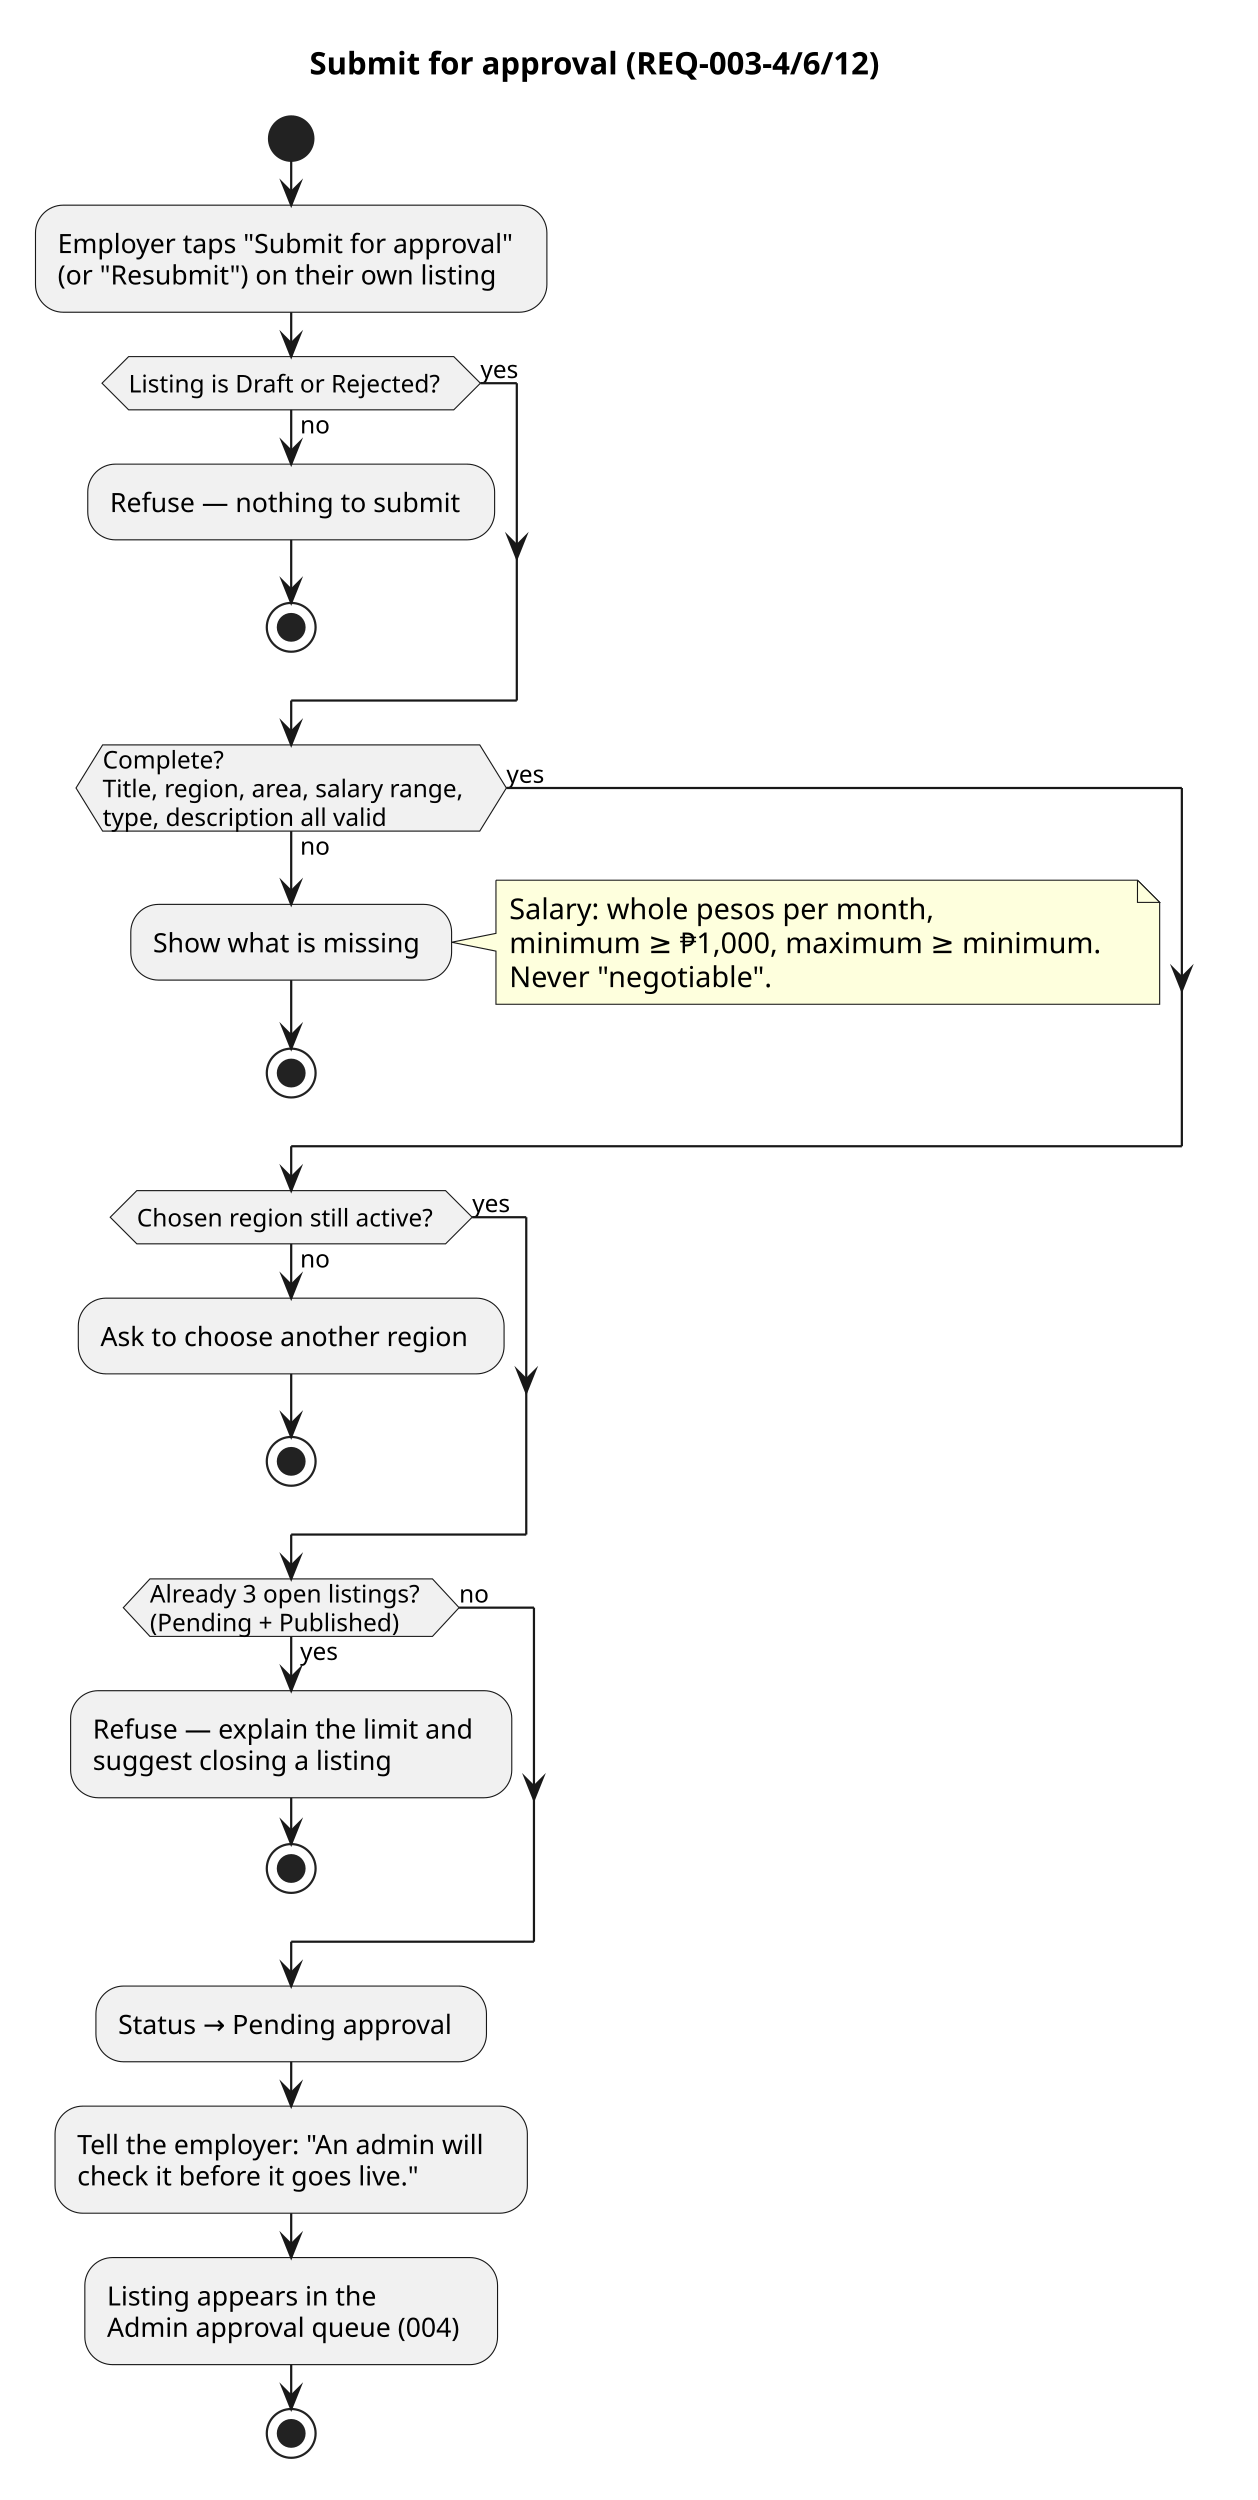
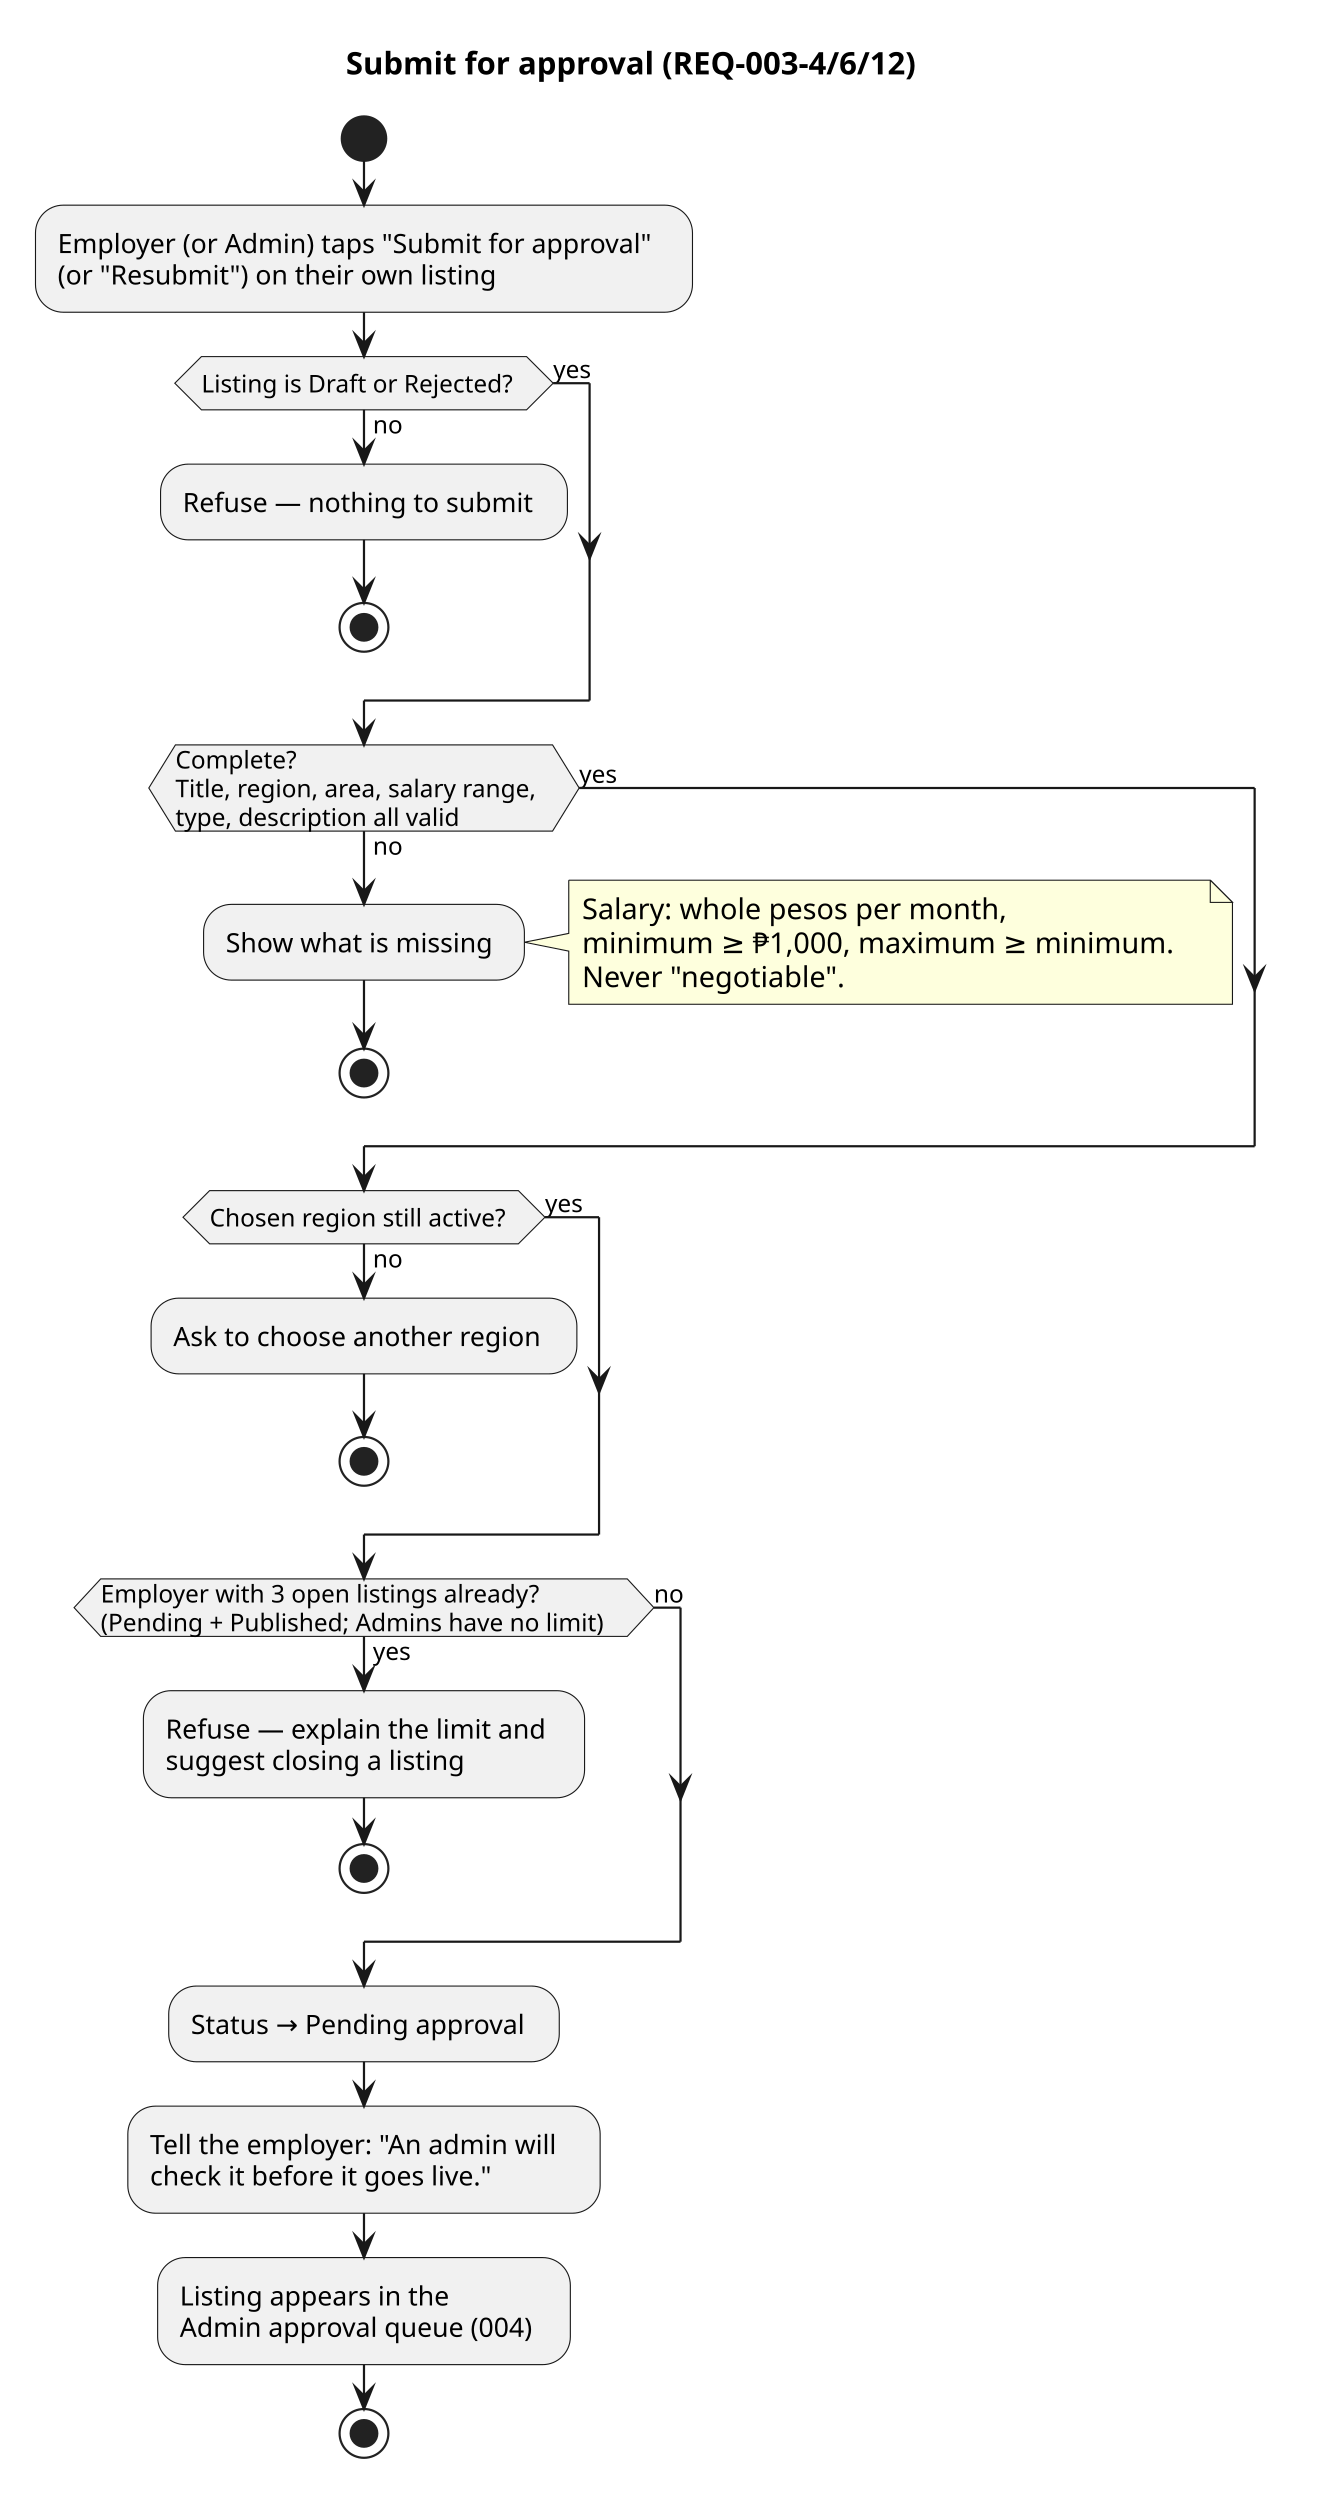
- <svg xmlns="http://www.w3.org/2000/svg" version="1.1" data-diagram-type="ACTIVITY" style="width:567px;height:1127px;background:#FFFFFF;" width="567px" height="1127px" viewBox="0 0 567 1127" zoomAndPan="magnify" preserveAspectRatio="none" contentStyleType="text/css">
+ <svg xmlns="http://www.w3.org/2000/svg" version="1.1" data-diagram-type="ACTIVITY" style="width:600px;height:1127px;background:#FFFFFF;" width="600px" height="1127px" viewBox="0 0 600 1127" zoomAndPan="magnify" preserveAspectRatio="none" contentStyleType="text/css">
  <defs />
  <g font-family="sans-serif" lengthAdjust="spacing">
    <g class="title" data-source-line="2">
-       <text x="139.518" y="33.535" fill="#000" font-size="14" textLength="286.74" font-weight="700">Submit for approval (REQ-003-4/6/12)</text>
+       <text x="155.926" y="33.535" fill="#000" font-size="14" textLength="286.74" font-weight="700">Submit for approval (REQ-003-4/6/12)</text>
    </g>
-     <ellipse cx="131.27" cy="62.488" rx="10" ry="10" fill="#222" style="stroke:#222;stroke-width:1;" />
-     <rect x="16" y="92.488" width="230.539" height="48.266" fill="#F1F1F1" style="stroke:#181818;stroke-width:0.5;" rx="12.5" ry="12.5" />
-     <text x="26" y="114.09" fill="#000" font-size="12" textLength="210.539">Employer taps "Submit for approval"</text>
+     <ellipse cx="164.085" cy="62.488" rx="10" ry="10" fill="#222" style="stroke:#222;stroke-width:1;" />
+     <rect x="16" y="92.488" width="296.17" height="48.266" fill="#F1F1F1" style="stroke:#181818;stroke-width:0.5;" rx="12.5" ry="12.5" />
+     <text x="26" y="114.09" fill="#000" font-size="12" textLength="276.17">Employer (or Admin) taps "Submit for approval"</text>
    <text x="26" y="128.223" fill="#000" font-size="12" textLength="204.41">(or "Resubmit") on their own listing</text>
-     <rect x="39.563" y="209.231" width="183.412" height="34.133" fill="#F1F1F1" style="stroke:#181818;stroke-width:0.5;" rx="12.5" ry="12.5" />
-     <text x="49.563" y="230.833" fill="#000" font-size="12" textLength="163.412">Refuse — nothing to submit</text>
-     <ellipse cx="131.27" cy="282.798" rx="11" ry="11" fill="none" style="stroke:#222;stroke-width:1;" />
-     <ellipse cx="131.27" cy="282.798" rx="6" ry="6" fill="#222" style="stroke:#222;stroke-width:1;" />
-     <polygon points="57.984,160.754,204.555,160.754,216.555,172.754,204.555,184.754,57.984,184.754,45.984,172.754,57.984,160.754" fill="#F1F1F1" style="stroke:#181818;stroke-width:0.5;stroke-linejoin:miter;stroke-miterlimit:10;" />
-     <text x="135.27" y="195.389" fill="#000" font-size="11" textLength="13.583">no</text>
-     <text x="57.984" y="176.911" fill="#000" font-size="11" textLength="146.572">Listing is Draft or Rejected?</text>
-     <text x="216.555" y="170.434" fill="#000" font-size="11" textLength="17.483">yes</text>
-     <path d="M223.578,396.798 L223.578,420.764 L203.578,424.764 L223.578,428.764 L223.578,452.729 A0,0 0 0 0 223.578,452.729 L522.777,452.729 A0,0 0 0 0 522.777,452.729 L522.777,406.798 L512.777,396.798 L223.578,396.798 A0,0 0 0 0 223.578,396.798" style="stroke:#181818;stroke-width:0.5;" fill="#FEFFDD" />
-     <path d="M512.777,396.798 L512.777,406.798 L522.777,406.798 L512.777,396.798" style="stroke:#181818;stroke-width:0.5;" fill="#FEFFDD" />
-     <text x="229.578" y="414.366" fill="#000" font-size="13" textLength="197.507">Salary: whole pesos per month,</text>
-     <text x="229.578" y="429.677" fill="#000" font-size="13" textLength="278.199">minimum ≥ ₱1,000, maximum ≥ minimum.</text>
-     <text x="229.578" y="444.987" fill="#000" font-size="13" textLength="120.459">Never "negotiable".</text>
-     <rect x="58.961" y="407.697" width="144.617" height="34.133" fill="#F1F1F1" style="stroke:#181818;stroke-width:0.5;" rx="12.5" ry="12.5" />
-     <text x="68.961" y="429.299" fill="#000" font-size="12" textLength="124.617">Show what is missing</text>
-     <ellipse cx="131.27" cy="483.729" rx="11" ry="11" fill="none" style="stroke:#222;stroke-width:1;" />
-     <ellipse cx="131.27" cy="483.729" rx="6" ry="6" fill="#222" style="stroke:#222;stroke-width:1;" />
-     <polygon points="46.267,335.798,216.272,335.798,228.272,355.23,216.272,374.663,46.267,374.663,34.267,355.23,46.267,335.798" fill="#F1F1F1" style="stroke:#181818;stroke-width:0.5;stroke-linejoin:miter;stroke-miterlimit:10;" />
-     <text x="135.27" y="385.298" fill="#000" font-size="11" textLength="13.583">no</text>
-     <text x="46.267" y="346.433" fill="#000" font-size="11" textLength="55.752">Complete?</text>
-     <text x="46.267" y="359.388" fill="#000" font-size="11" textLength="170.006">Title, region, area, salary range,</text>
-     <text x="46.267" y="372.343" fill="#000" font-size="11" textLength="134.095">type, description all valid</text>
-     <text x="228.272" y="352.91" fill="#000" font-size="11" textLength="17.483">yes</text>
-     <rect x="35.301" y="585.207" width="191.938" height="34.133" fill="#F1F1F1" style="stroke:#181818;stroke-width:0.5;" rx="12.5" ry="12.5" />
-     <text x="45.301" y="606.809" fill="#000" font-size="12" textLength="171.938">Ask to choose another region</text>
-     <ellipse cx="131.27" cy="658.773" rx="11" ry="11" fill="none" style="stroke:#222;stroke-width:1;" />
-     <ellipse cx="131.27" cy="658.773" rx="6" ry="6" fill="#222" style="stroke:#222;stroke-width:1;" />
-     <polygon points="61.682,536.729,200.857,536.729,212.857,548.729,200.857,560.729,61.682,560.729,49.682,548.729,61.682,536.729" fill="#F1F1F1" style="stroke:#181818;stroke-width:0.5;stroke-linejoin:miter;stroke-miterlimit:10;" />
-     <text x="135.27" y="571.364" fill="#000" font-size="11" textLength="13.583">no</text>
-     <text x="61.682" y="552.887" fill="#000" font-size="11" textLength="139.176">Chosen region still active?</text>
-     <text x="212.857" y="546.409" fill="#000" font-size="11" textLength="17.483">yes</text>
-     <rect x="31.832" y="762.161" width="198.875" height="48.266" fill="#F1F1F1" style="stroke:#181818;stroke-width:0.5;" rx="12.5" ry="12.5" />
-     <text x="41.832" y="783.763" fill="#000" font-size="12" textLength="178.875">Refuse — explain the limit and</text>
-     <text x="41.832" y="797.896" fill="#000" font-size="12" textLength="141.281">suggest closing a listing</text>
-     <ellipse cx="131.27" cy="842.316" rx="11" ry="11" fill="none" style="stroke:#222;stroke-width:1;" />
-     <ellipse cx="131.27" cy="842.316" rx="6" ry="6" fill="#222" style="stroke:#222;stroke-width:1;" />
-     <polygon points="67.584,711.773,194.955,711.773,206.955,724.729,194.955,737.684,67.584,737.684,55.584,724.729,67.584,711.773" fill="#F1F1F1" style="stroke:#181818;stroke-width:0.5;stroke-linejoin:miter;stroke-miterlimit:10;" />
-     <text x="135.27" y="748.318" fill="#000" font-size="11" textLength="17.483">yes</text>
-     <text x="67.584" y="722.408" fill="#000" font-size="11" textLength="127.37">Already 3 open listings?</text>
-     <text x="67.584" y="735.363" fill="#000" font-size="11" textLength="117.358">(Pending + Published)</text>
-     <text x="206.955" y="722.408" fill="#000" font-size="11" textLength="13.583">no</text>
-     <rect x="43.24" y="895.316" width="176.059" height="34.133" fill="#F1F1F1" style="stroke:#181818;stroke-width:0.5;" rx="12.5" ry="12.5" />
-     <text x="53.24" y="916.918" fill="#000" font-size="12" textLength="156.059">Status → Pending approval</text>
-     <rect x="24.81" y="949.449" width="212.92" height="48.266" fill="#F1F1F1" style="stroke:#181818;stroke-width:0.5;" rx="12.5" ry="12.5" />
-     <text x="34.81" y="971.051" fill="#000" font-size="12" textLength="192.92">Tell the employer: "An admin will</text>
-     <text x="34.81" y="985.184" fill="#000" font-size="12" textLength="161.725">check it before it goes live."</text>
-     <rect x="38.245" y="1017.715" width="186.049" height="48.266" fill="#F1F1F1" style="stroke:#181818;stroke-width:0.5;" rx="12.5" ry="12.5" />
-     <text x="48.245" y="1039.316" fill="#000" font-size="12" textLength="125.871">Listing appears in the</text>
-     <text x="48.245" y="1053.449" fill="#000" font-size="12" textLength="166.049">Admin approval queue (004)</text>
-     <ellipse cx="131.27" cy="1096.98" rx="11" ry="11" fill="none" style="stroke:#222;stroke-width:1;" />
-     <ellipse cx="131.27" cy="1096.98" rx="6" ry="6" fill="#222" style="stroke:#222;stroke-width:1;" />
-     <line x1="131.27" y1="72.488" x2="131.27" y2="92.488" style="stroke:#181818;stroke-width:1;" />
-     <polygon points="127.27,82.488,131.27,92.488,135.27,82.488,131.27,86.488" fill="#181818" style="stroke:#181818;stroke-width:1;stroke-linejoin:miter;stroke-miterlimit:10;" />
-     <line x1="131.27" y1="243.364" x2="131.27" y2="271.798" style="stroke:#181818;stroke-width:1;" />
-     <polygon points="127.27,261.798,131.27,271.798,135.27,261.798,131.27,265.798" fill="#181818" style="stroke:#181818;stroke-width:1;stroke-linejoin:miter;stroke-miterlimit:10;" />
-     <line x1="131.27" y1="184.754" x2="131.27" y2="209.231" style="stroke:#181818;stroke-width:1;" />
-     <polygon points="127.27,199.231,131.27,209.231,135.27,199.231,131.27,203.231" fill="#181818" style="stroke:#181818;stroke-width:1;stroke-linejoin:miter;stroke-miterlimit:10;" />
-     <line x1="216.555" y1="172.754" x2="232.976" y2="172.754" style="stroke:#181818;stroke-width:1;" />
-     <polygon points="228.976,241.798,232.976,251.798,236.976,241.798,232.976,245.798" fill="#181818" style="stroke:#181818;stroke-width:1;stroke-linejoin:miter;stroke-miterlimit:10;" />
-     <line x1="232.976" y1="172.754" x2="232.976" y2="315.798" style="stroke:#181818;stroke-width:1;" />
-     <line x1="232.976" y1="315.798" x2="131.27" y2="315.798" style="stroke:#181818;stroke-width:1;" />
-     <line x1="131.27" y1="315.798" x2="131.27" y2="335.798" style="stroke:#181818;stroke-width:1;" />
-     <polygon points="127.27,325.798,131.27,335.798,135.27,325.798,131.27,329.798" fill="#181818" style="stroke:#181818;stroke-width:1;stroke-linejoin:miter;stroke-miterlimit:10;" />
-     <line x1="131.27" y1="140.754" x2="131.27" y2="160.754" style="stroke:#181818;stroke-width:1;" />
-     <polygon points="127.27,150.754,131.27,160.754,135.27,150.754,131.27,154.754" fill="#181818" style="stroke:#181818;stroke-width:1;stroke-linejoin:miter;stroke-miterlimit:10;" />
-     <line x1="131.27" y1="441.83" x2="131.27" y2="472.729" style="stroke:#181818;stroke-width:1;" />
-     <polygon points="127.27,462.729,131.27,472.729,135.27,462.729,131.27,466.729" fill="#181818" style="stroke:#181818;stroke-width:1;stroke-linejoin:miter;stroke-miterlimit:10;" />
-     <line x1="131.27" y1="374.663" x2="131.27" y2="407.697" style="stroke:#181818;stroke-width:1;" />
-     <polygon points="127.27,397.697,131.27,407.697,135.27,397.697,131.27,401.697" fill="#181818" style="stroke:#181818;stroke-width:1;stroke-linejoin:miter;stroke-miterlimit:10;" />
-     <line x1="228.272" y1="355.23" x2="532.777" y2="355.23" style="stroke:#181818;stroke-width:1;" />
-     <polygon points="528.777,436.547,532.777,446.547,536.777,436.547,532.777,440.547" fill="#181818" style="stroke:#181818;stroke-width:1;stroke-linejoin:miter;stroke-miterlimit:10;" />
-     <line x1="532.777" y1="355.23" x2="532.777" y2="516.729" style="stroke:#181818;stroke-width:1;" />
-     <line x1="532.777" y1="516.729" x2="131.27" y2="516.729" style="stroke:#181818;stroke-width:1;" />
-     <line x1="131.27" y1="516.729" x2="131.27" y2="536.729" style="stroke:#181818;stroke-width:1;" />
-     <polygon points="127.27,526.729,131.27,536.729,135.27,526.729,131.27,530.729" fill="#181818" style="stroke:#181818;stroke-width:1;stroke-linejoin:miter;stroke-miterlimit:10;" />
-     <line x1="131.27" y1="619.34" x2="131.27" y2="647.773" style="stroke:#181818;stroke-width:1;" />
-     <polygon points="127.27,637.773,131.27,647.773,135.27,637.773,131.27,641.773" fill="#181818" style="stroke:#181818;stroke-width:1;stroke-linejoin:miter;stroke-miterlimit:10;" />
-     <line x1="131.27" y1="560.729" x2="131.27" y2="585.207" style="stroke:#181818;stroke-width:1;" />
-     <polygon points="127.27,575.207,131.27,585.207,135.27,575.207,131.27,579.207" fill="#181818" style="stroke:#181818;stroke-width:1;stroke-linejoin:miter;stroke-miterlimit:10;" />
-     <line x1="212.857" y1="548.729" x2="237.238" y2="548.729" style="stroke:#181818;stroke-width:1;" />
-     <polygon points="233.238,617.773,237.238,627.773,241.238,617.773,237.238,621.773" fill="#181818" style="stroke:#181818;stroke-width:1;stroke-linejoin:miter;stroke-miterlimit:10;" />
-     <line x1="237.238" y1="548.729" x2="237.238" y2="691.773" style="stroke:#181818;stroke-width:1;" />
-     <line x1="237.238" y1="691.773" x2="131.27" y2="691.773" style="stroke:#181818;stroke-width:1;" />
-     <line x1="131.27" y1="691.773" x2="131.27" y2="711.773" style="stroke:#181818;stroke-width:1;" />
-     <polygon points="127.27,701.773,131.27,711.773,135.27,701.773,131.27,705.773" fill="#181818" style="stroke:#181818;stroke-width:1;stroke-linejoin:miter;stroke-miterlimit:10;" />
-     <line x1="131.27" y1="810.427" x2="131.27" y2="831.316" style="stroke:#181818;stroke-width:1;" />
-     <polygon points="127.27,821.316,131.27,831.316,135.27,821.316,131.27,825.316" fill="#181818" style="stroke:#181818;stroke-width:1;stroke-linejoin:miter;stroke-miterlimit:10;" />
-     <line x1="131.27" y1="737.684" x2="131.27" y2="762.161" style="stroke:#181818;stroke-width:1;" />
-     <polygon points="127.27,752.161,131.27,762.161,135.27,752.161,131.27,756.161" fill="#181818" style="stroke:#181818;stroke-width:1;stroke-linejoin:miter;stroke-miterlimit:10;" />
-     <line x1="206.955" y1="724.729" x2="240.707" y2="724.729" style="stroke:#181818;stroke-width:1;" />
-     <polygon points="236.707,801.316,240.707,811.316,244.707,801.316,240.707,805.316" fill="#181818" style="stroke:#181818;stroke-width:1;stroke-linejoin:miter;stroke-miterlimit:10;" />
-     <line x1="240.707" y1="724.729" x2="240.707" y2="875.316" style="stroke:#181818;stroke-width:1;" />
-     <line x1="240.707" y1="875.316" x2="131.27" y2="875.316" style="stroke:#181818;stroke-width:1;" />
-     <line x1="131.27" y1="875.316" x2="131.27" y2="895.316" style="stroke:#181818;stroke-width:1;" />
-     <polygon points="127.27,885.316,131.27,895.316,135.27,885.316,131.27,889.316" fill="#181818" style="stroke:#181818;stroke-width:1;stroke-linejoin:miter;stroke-miterlimit:10;" />
-     <line x1="131.27" y1="929.449" x2="131.27" y2="949.449" style="stroke:#181818;stroke-width:1;" />
-     <polygon points="127.27,939.449,131.27,949.449,135.27,939.449,131.27,943.449" fill="#181818" style="stroke:#181818;stroke-width:1;stroke-linejoin:miter;stroke-miterlimit:10;" />
-     <line x1="131.27" y1="997.715" x2="131.27" y2="1017.715" style="stroke:#181818;stroke-width:1;" />
-     <polygon points="127.27,1007.715,131.27,1017.715,135.27,1007.715,131.27,1011.715" fill="#181818" style="stroke:#181818;stroke-width:1;stroke-linejoin:miter;stroke-miterlimit:10;" />
-     <line x1="131.27" y1="1065.98" x2="131.27" y2="1085.98" style="stroke:#181818;stroke-width:1;" />
-     <polygon points="127.27,1075.98,131.27,1085.98,135.27,1075.98,131.27,1079.98" fill="#181818" style="stroke:#181818;stroke-width:1;stroke-linejoin:miter;stroke-miterlimit:10;" />
+     <rect x="72.379" y="209.231" width="183.412" height="34.133" fill="#F1F1F1" style="stroke:#181818;stroke-width:0.5;" rx="12.5" ry="12.5" />
+     <text x="82.379" y="230.833" fill="#000" font-size="12" textLength="163.412">Refuse — nothing to submit</text>
+     <ellipse cx="164.085" cy="282.798" rx="11" ry="11" fill="none" style="stroke:#222;stroke-width:1;" />
+     <ellipse cx="164.085" cy="282.798" rx="6" ry="6" fill="#222" style="stroke:#222;stroke-width:1;" />
+     <polygon points="90.799,160.754,237.371,160.754,249.371,172.754,237.371,184.754,90.799,184.754,78.799,172.754,90.799,160.754" fill="#F1F1F1" style="stroke:#181818;stroke-width:0.5;stroke-linejoin:miter;stroke-miterlimit:10;" />
+     <text x="168.085" y="195.389" fill="#000" font-size="11" textLength="13.583">no</text>
+     <text x="90.799" y="176.911" fill="#000" font-size="11" textLength="146.572">Listing is Draft or Rejected?</text>
+     <text x="249.371" y="170.434" fill="#000" font-size="11" textLength="17.483">yes</text>
+     <path d="M256.394,396.798 L256.394,420.764 L236.394,424.764 L256.394,428.764 L256.394,452.729 A0,0 0 0 0 256.394,452.729 L555.592,452.729 A0,0 0 0 0 555.592,452.729 L555.592,406.798 L545.592,396.798 L256.394,396.798 A0,0 0 0 0 256.394,396.798" style="stroke:#181818;stroke-width:0.5;" fill="#FEFFDD" />
+     <path d="M545.592,396.798 L545.592,406.798 L555.592,406.798 L545.592,396.798" style="stroke:#181818;stroke-width:0.5;" fill="#FEFFDD" />
+     <text x="262.394" y="414.366" fill="#000" font-size="13" textLength="197.507">Salary: whole pesos per month,</text>
+     <text x="262.394" y="429.677" fill="#000" font-size="13" textLength="278.199">minimum ≥ ₱1,000, maximum ≥ minimum.</text>
+     <text x="262.394" y="444.987" fill="#000" font-size="13" textLength="120.459">Never "negotiable".</text>
+     <rect x="91.776" y="407.697" width="144.617" height="34.133" fill="#F1F1F1" style="stroke:#181818;stroke-width:0.5;" rx="12.5" ry="12.5" />
+     <text x="101.776" y="429.299" fill="#000" font-size="12" textLength="124.617">Show what is missing</text>
+     <ellipse cx="164.085" cy="483.729" rx="11" ry="11" fill="none" style="stroke:#222;stroke-width:1;" />
+     <ellipse cx="164.085" cy="483.729" rx="6" ry="6" fill="#222" style="stroke:#222;stroke-width:1;" />
+     <polygon points="79.082,335.798,249.088,335.798,261.088,355.23,249.088,374.663,79.082,374.663,67.082,355.23,79.082,335.798" fill="#F1F1F1" style="stroke:#181818;stroke-width:0.5;stroke-linejoin:miter;stroke-miterlimit:10;" />
+     <text x="168.085" y="385.298" fill="#000" font-size="11" textLength="13.583">no</text>
+     <text x="79.082" y="346.433" fill="#000" font-size="11" textLength="55.752">Complete?</text>
+     <text x="79.082" y="359.388" fill="#000" font-size="11" textLength="170.006">Title, region, area, salary range,</text>
+     <text x="79.082" y="372.343" fill="#000" font-size="11" textLength="134.095">type, description all valid</text>
+     <text x="261.088" y="352.91" fill="#000" font-size="11" textLength="17.483">yes</text>
+     <rect x="68.116" y="585.207" width="191.938" height="34.133" fill="#F1F1F1" style="stroke:#181818;stroke-width:0.5;" rx="12.5" ry="12.5" />
+     <text x="78.116" y="606.809" fill="#000" font-size="12" textLength="171.938">Ask to choose another region</text>
+     <ellipse cx="164.085" cy="658.773" rx="11" ry="11" fill="none" style="stroke:#222;stroke-width:1;" />
+     <ellipse cx="164.085" cy="658.773" rx="6" ry="6" fill="#222" style="stroke:#222;stroke-width:1;" />
+     <polygon points="94.497,536.729,233.673,536.729,245.673,548.729,233.673,560.729,94.497,560.729,82.497,548.729,94.497,536.729" fill="#F1F1F1" style="stroke:#181818;stroke-width:0.5;stroke-linejoin:miter;stroke-miterlimit:10;" />
+     <text x="168.085" y="571.364" fill="#000" font-size="11" textLength="13.583">no</text>
+     <text x="94.497" y="552.887" fill="#000" font-size="11" textLength="139.176">Chosen region still active?</text>
+     <text x="245.673" y="546.409" fill="#000" font-size="11" textLength="17.483">yes</text>
+     <rect x="64.647" y="762.161" width="198.875" height="48.266" fill="#F1F1F1" style="stroke:#181818;stroke-width:0.5;" rx="12.5" ry="12.5" />
+     <text x="74.647" y="783.763" fill="#000" font-size="12" textLength="178.875">Refuse — explain the limit and</text>
+     <text x="74.647" y="797.896" fill="#000" font-size="12" textLength="141.281">suggest closing a listing</text>
+     <ellipse cx="164.085" cy="842.316" rx="11" ry="11" fill="none" style="stroke:#222;stroke-width:1;" />
+     <ellipse cx="164.085" cy="842.316" rx="6" ry="6" fill="#222" style="stroke:#222;stroke-width:1;" />
+     <polygon points="45.392,711.773,282.778,711.773,294.778,724.729,282.778,737.684,45.392,737.684,33.392,724.729,45.392,711.773" fill="#F1F1F1" style="stroke:#181818;stroke-width:0.5;stroke-linejoin:miter;stroke-miterlimit:10;" />
+     <text x="168.085" y="748.318" fill="#000" font-size="11" textLength="17.483">yes</text>
+     <text x="45.392" y="722.408" fill="#000" font-size="11" textLength="204.88">Employer with 3 open listings already?</text>
+     <text x="45.392" y="735.363" fill="#000" font-size="11" textLength="237.386">(Pending + Published; Admins have no limit)</text>
+     <text x="294.778" y="722.408" fill="#000" font-size="11" textLength="13.583">no</text>
+     <rect x="76.056" y="895.316" width="176.059" height="34.133" fill="#F1F1F1" style="stroke:#181818;stroke-width:0.5;" rx="12.5" ry="12.5" />
+     <text x="86.056" y="916.918" fill="#000" font-size="12" textLength="156.059">Status → Pending approval</text>
+     <rect x="57.625" y="949.449" width="212.92" height="48.266" fill="#F1F1F1" style="stroke:#181818;stroke-width:0.5;" rx="12.5" ry="12.5" />
+     <text x="67.625" y="971.051" fill="#000" font-size="12" textLength="192.92">Tell the employer: "An admin will</text>
+     <text x="67.625" y="985.184" fill="#000" font-size="12" textLength="161.725">check it before it goes live."</text>
+     <rect x="71.061" y="1017.715" width="186.049" height="48.266" fill="#F1F1F1" style="stroke:#181818;stroke-width:0.5;" rx="12.5" ry="12.5" />
+     <text x="81.061" y="1039.316" fill="#000" font-size="12" textLength="125.871">Listing appears in the</text>
+     <text x="81.061" y="1053.449" fill="#000" font-size="12" textLength="166.049">Admin approval queue (004)</text>
+     <ellipse cx="164.085" cy="1096.98" rx="11" ry="11" fill="none" style="stroke:#222;stroke-width:1;" />
+     <ellipse cx="164.085" cy="1096.98" rx="6" ry="6" fill="#222" style="stroke:#222;stroke-width:1;" />
+     <line x1="164.085" y1="72.488" x2="164.085" y2="92.488" style="stroke:#181818;stroke-width:1;" />
+     <polygon points="160.085,82.488,164.085,92.488,168.085,82.488,164.085,86.488" fill="#181818" style="stroke:#181818;stroke-width:1;stroke-linejoin:miter;stroke-miterlimit:10;" />
+     <line x1="164.085" y1="243.364" x2="164.085" y2="271.798" style="stroke:#181818;stroke-width:1;" />
+     <polygon points="160.085,261.798,164.085,271.798,168.085,261.798,164.085,265.798" fill="#181818" style="stroke:#181818;stroke-width:1;stroke-linejoin:miter;stroke-miterlimit:10;" />
+     <line x1="164.085" y1="184.754" x2="164.085" y2="209.231" style="stroke:#181818;stroke-width:1;" />
+     <polygon points="160.085,199.231,164.085,209.231,168.085,199.231,164.085,203.231" fill="#181818" style="stroke:#181818;stroke-width:1;stroke-linejoin:miter;stroke-miterlimit:10;" />
+     <line x1="249.371" y1="172.754" x2="265.791" y2="172.754" style="stroke:#181818;stroke-width:1;" />
+     <polygon points="261.791,241.798,265.791,251.798,269.791,241.798,265.791,245.798" fill="#181818" style="stroke:#181818;stroke-width:1;stroke-linejoin:miter;stroke-miterlimit:10;" />
+     <line x1="265.791" y1="172.754" x2="265.791" y2="315.798" style="stroke:#181818;stroke-width:1;" />
+     <line x1="265.791" y1="315.798" x2="164.085" y2="315.798" style="stroke:#181818;stroke-width:1;" />
+     <line x1="164.085" y1="315.798" x2="164.085" y2="335.798" style="stroke:#181818;stroke-width:1;" />
+     <polygon points="160.085,325.798,164.085,335.798,168.085,325.798,164.085,329.798" fill="#181818" style="stroke:#181818;stroke-width:1;stroke-linejoin:miter;stroke-miterlimit:10;" />
+     <line x1="164.085" y1="140.754" x2="164.085" y2="160.754" style="stroke:#181818;stroke-width:1;" />
+     <polygon points="160.085,150.754,164.085,160.754,168.085,150.754,164.085,154.754" fill="#181818" style="stroke:#181818;stroke-width:1;stroke-linejoin:miter;stroke-miterlimit:10;" />
+     <line x1="164.085" y1="441.83" x2="164.085" y2="472.729" style="stroke:#181818;stroke-width:1;" />
+     <polygon points="160.085,462.729,164.085,472.729,168.085,462.729,164.085,466.729" fill="#181818" style="stroke:#181818;stroke-width:1;stroke-linejoin:miter;stroke-miterlimit:10;" />
+     <line x1="164.085" y1="374.663" x2="164.085" y2="407.697" style="stroke:#181818;stroke-width:1;" />
+     <polygon points="160.085,397.697,164.085,407.697,168.085,397.697,164.085,401.697" fill="#181818" style="stroke:#181818;stroke-width:1;stroke-linejoin:miter;stroke-miterlimit:10;" />
+     <line x1="261.088" y1="355.23" x2="565.592" y2="355.23" style="stroke:#181818;stroke-width:1;" />
+     <polygon points="561.592,436.547,565.592,446.547,569.592,436.547,565.592,440.547" fill="#181818" style="stroke:#181818;stroke-width:1;stroke-linejoin:miter;stroke-miterlimit:10;" />
+     <line x1="565.592" y1="355.23" x2="565.592" y2="516.729" style="stroke:#181818;stroke-width:1;" />
+     <line x1="565.592" y1="516.729" x2="164.085" y2="516.729" style="stroke:#181818;stroke-width:1;" />
+     <line x1="164.085" y1="516.729" x2="164.085" y2="536.729" style="stroke:#181818;stroke-width:1;" />
+     <polygon points="160.085,526.729,164.085,536.729,168.085,526.729,164.085,530.729" fill="#181818" style="stroke:#181818;stroke-width:1;stroke-linejoin:miter;stroke-miterlimit:10;" />
+     <line x1="164.085" y1="619.34" x2="164.085" y2="647.773" style="stroke:#181818;stroke-width:1;" />
+     <polygon points="160.085,637.773,164.085,647.773,168.085,637.773,164.085,641.773" fill="#181818" style="stroke:#181818;stroke-width:1;stroke-linejoin:miter;stroke-miterlimit:10;" />
+     <line x1="164.085" y1="560.729" x2="164.085" y2="585.207" style="stroke:#181818;stroke-width:1;" />
+     <polygon points="160.085,575.207,164.085,585.207,168.085,575.207,164.085,579.207" fill="#181818" style="stroke:#181818;stroke-width:1;stroke-linejoin:miter;stroke-miterlimit:10;" />
+     <line x1="245.673" y1="548.729" x2="270.054" y2="548.729" style="stroke:#181818;stroke-width:1;" />
+     <polygon points="266.054,617.773,270.054,627.773,274.054,617.773,270.054,621.773" fill="#181818" style="stroke:#181818;stroke-width:1;stroke-linejoin:miter;stroke-miterlimit:10;" />
+     <line x1="270.054" y1="548.729" x2="270.054" y2="691.773" style="stroke:#181818;stroke-width:1;" />
+     <line x1="270.054" y1="691.773" x2="164.085" y2="691.773" style="stroke:#181818;stroke-width:1;" />
+     <line x1="164.085" y1="691.773" x2="164.085" y2="711.773" style="stroke:#181818;stroke-width:1;" />
+     <polygon points="160.085,701.773,164.085,711.773,168.085,701.773,164.085,705.773" fill="#181818" style="stroke:#181818;stroke-width:1;stroke-linejoin:miter;stroke-miterlimit:10;" />
+     <line x1="164.085" y1="810.427" x2="164.085" y2="831.316" style="stroke:#181818;stroke-width:1;" />
+     <polygon points="160.085,821.316,164.085,831.316,168.085,821.316,164.085,825.316" fill="#181818" style="stroke:#181818;stroke-width:1;stroke-linejoin:miter;stroke-miterlimit:10;" />
+     <line x1="164.085" y1="737.684" x2="164.085" y2="762.161" style="stroke:#181818;stroke-width:1;" />
+     <polygon points="160.085,752.161,164.085,762.161,168.085,752.161,164.085,756.161" fill="#181818" style="stroke:#181818;stroke-width:1;stroke-linejoin:miter;stroke-miterlimit:10;" />
+     <line x1="294.778" y1="724.729" x2="306.778" y2="724.729" style="stroke:#181818;stroke-width:1;" />
+     <polygon points="302.778,801.316,306.778,811.316,310.778,801.316,306.778,805.316" fill="#181818" style="stroke:#181818;stroke-width:1;stroke-linejoin:miter;stroke-miterlimit:10;" />
+     <line x1="306.778" y1="724.729" x2="306.778" y2="875.316" style="stroke:#181818;stroke-width:1;" />
+     <line x1="306.778" y1="875.316" x2="164.085" y2="875.316" style="stroke:#181818;stroke-width:1;" />
+     <line x1="164.085" y1="875.316" x2="164.085" y2="895.316" style="stroke:#181818;stroke-width:1;" />
+     <polygon points="160.085,885.316,164.085,895.316,168.085,885.316,164.085,889.316" fill="#181818" style="stroke:#181818;stroke-width:1;stroke-linejoin:miter;stroke-miterlimit:10;" />
+     <line x1="164.085" y1="929.449" x2="164.085" y2="949.449" style="stroke:#181818;stroke-width:1;" />
+     <polygon points="160.085,939.449,164.085,949.449,168.085,939.449,164.085,943.449" fill="#181818" style="stroke:#181818;stroke-width:1;stroke-linejoin:miter;stroke-miterlimit:10;" />
+     <line x1="164.085" y1="997.715" x2="164.085" y2="1017.715" style="stroke:#181818;stroke-width:1;" />
+     <polygon points="160.085,1007.715,164.085,1017.715,168.085,1007.715,164.085,1011.715" fill="#181818" style="stroke:#181818;stroke-width:1;stroke-linejoin:miter;stroke-miterlimit:10;" />
+     <line x1="164.085" y1="1065.98" x2="164.085" y2="1085.98" style="stroke:#181818;stroke-width:1;" />
+     <polygon points="160.085,1075.98,164.085,1085.98,168.085,1075.98,164.085,1079.98" fill="#181818" style="stroke:#181818;stroke-width:1;stroke-linejoin:miter;stroke-miterlimit:10;" />
  </g>
</svg>
